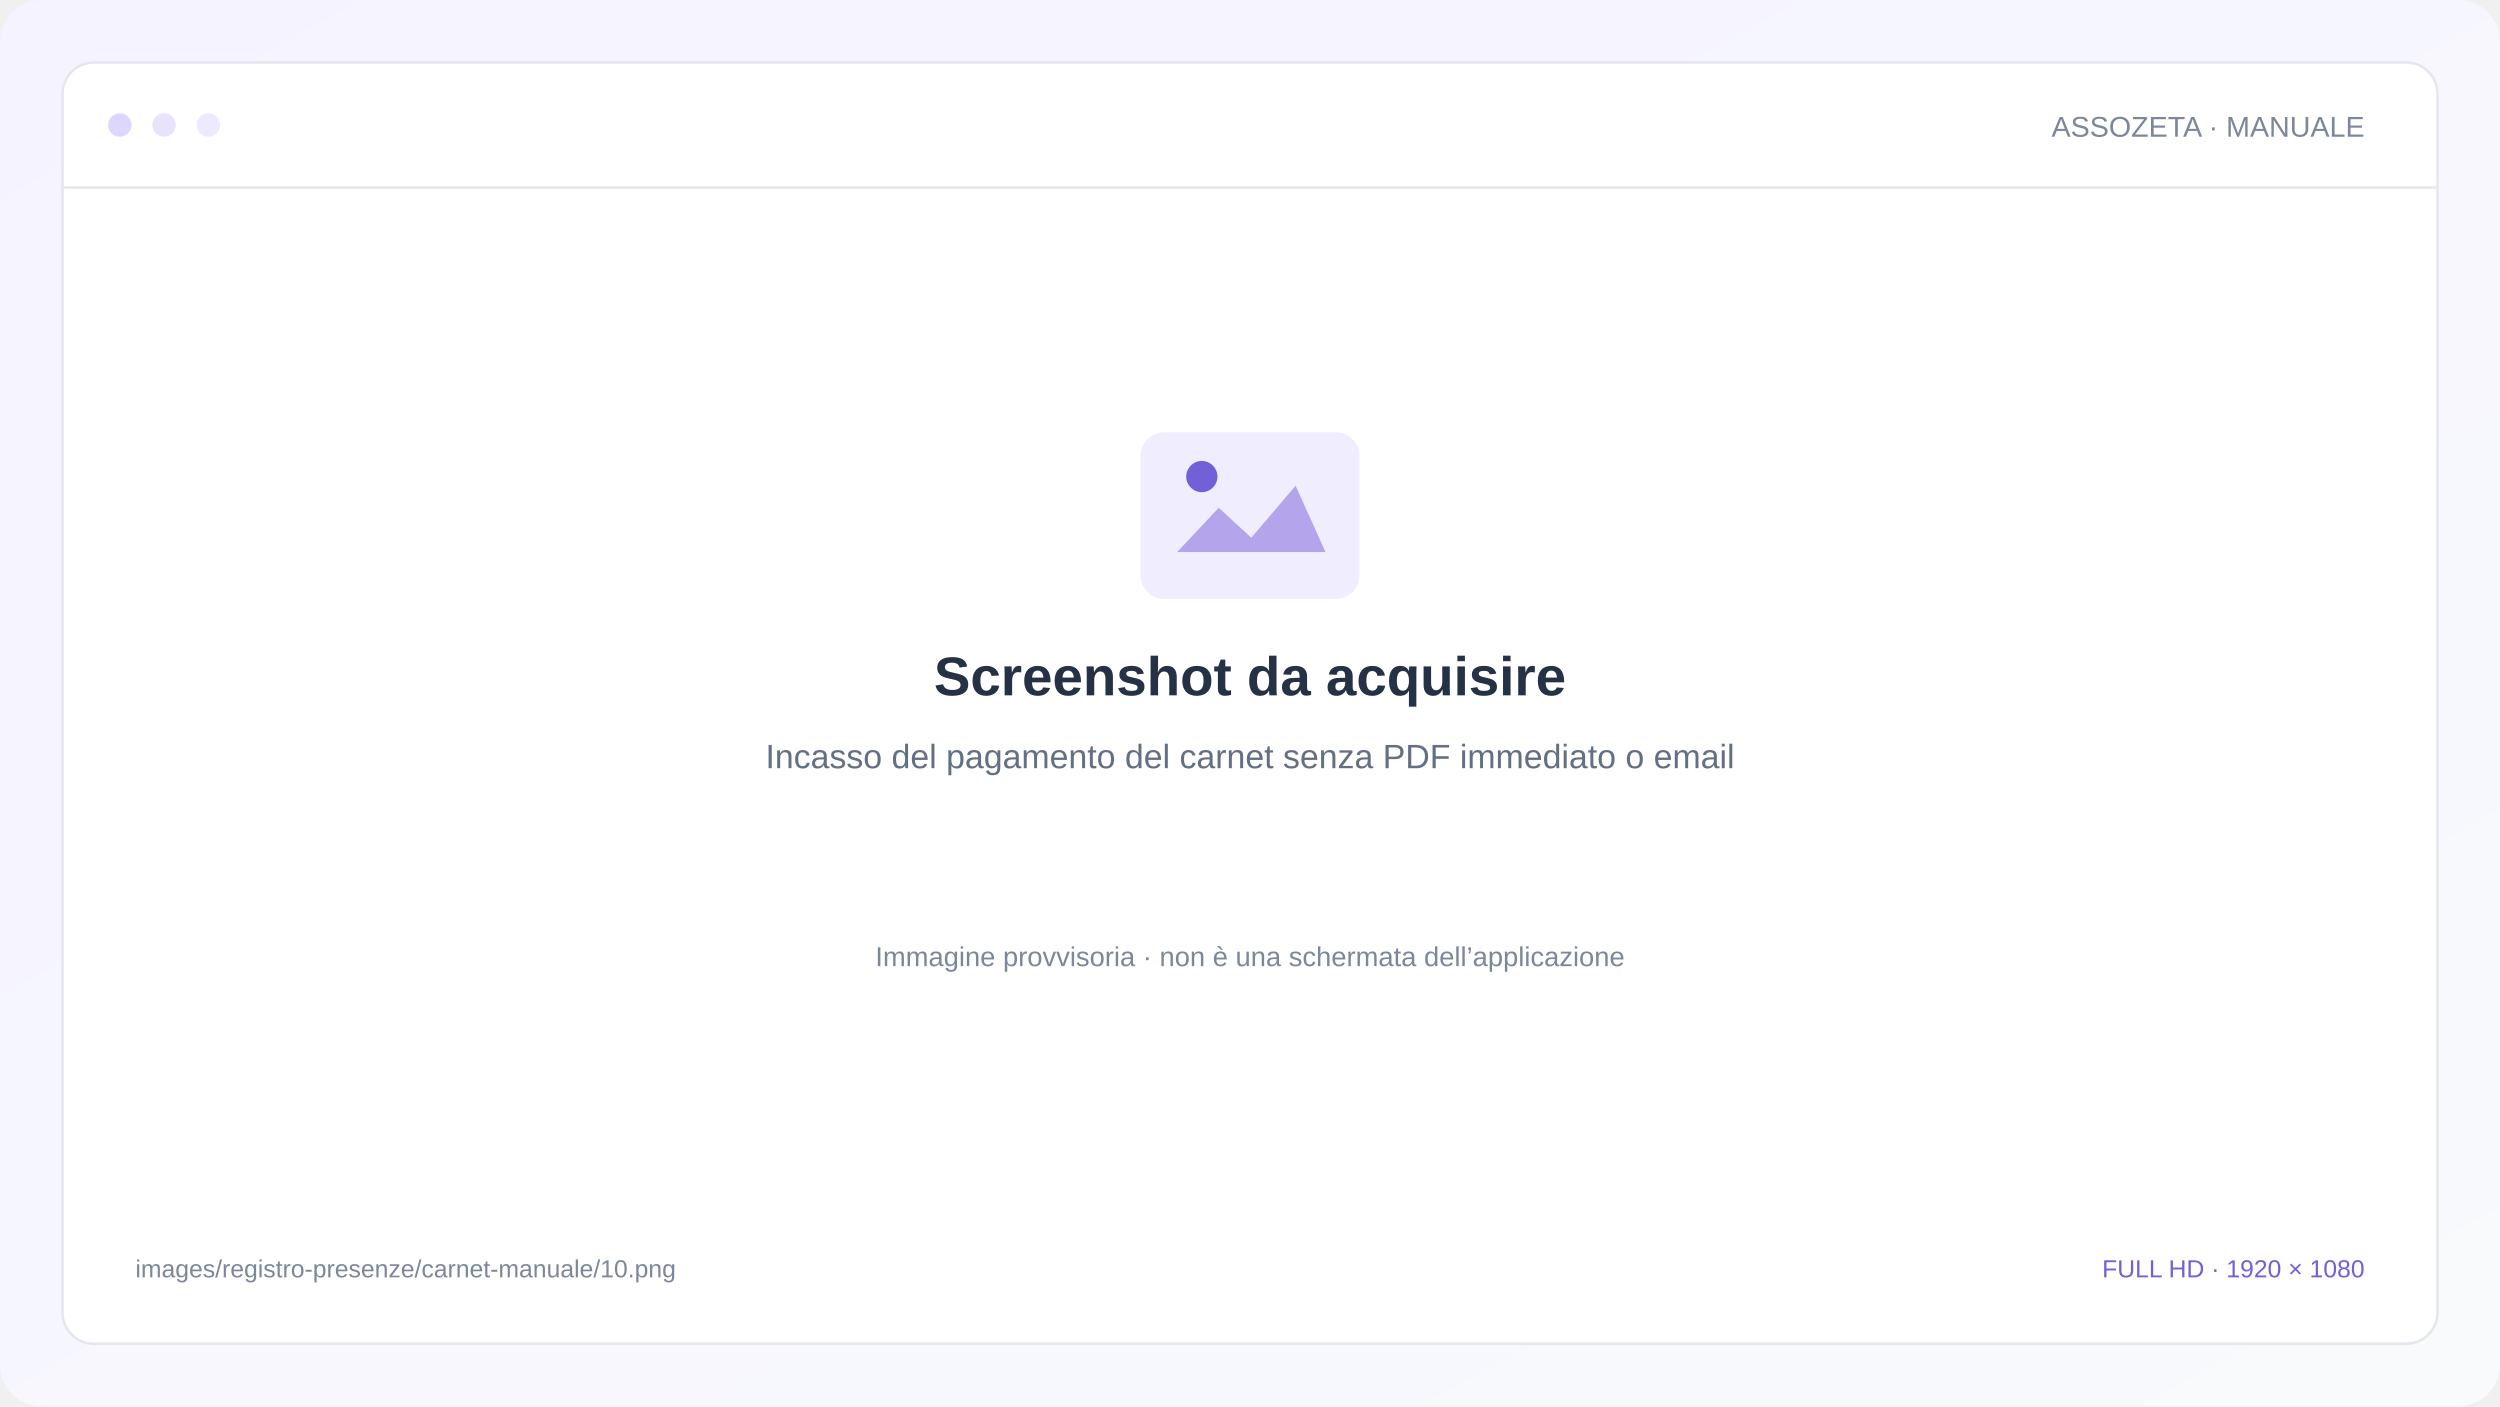
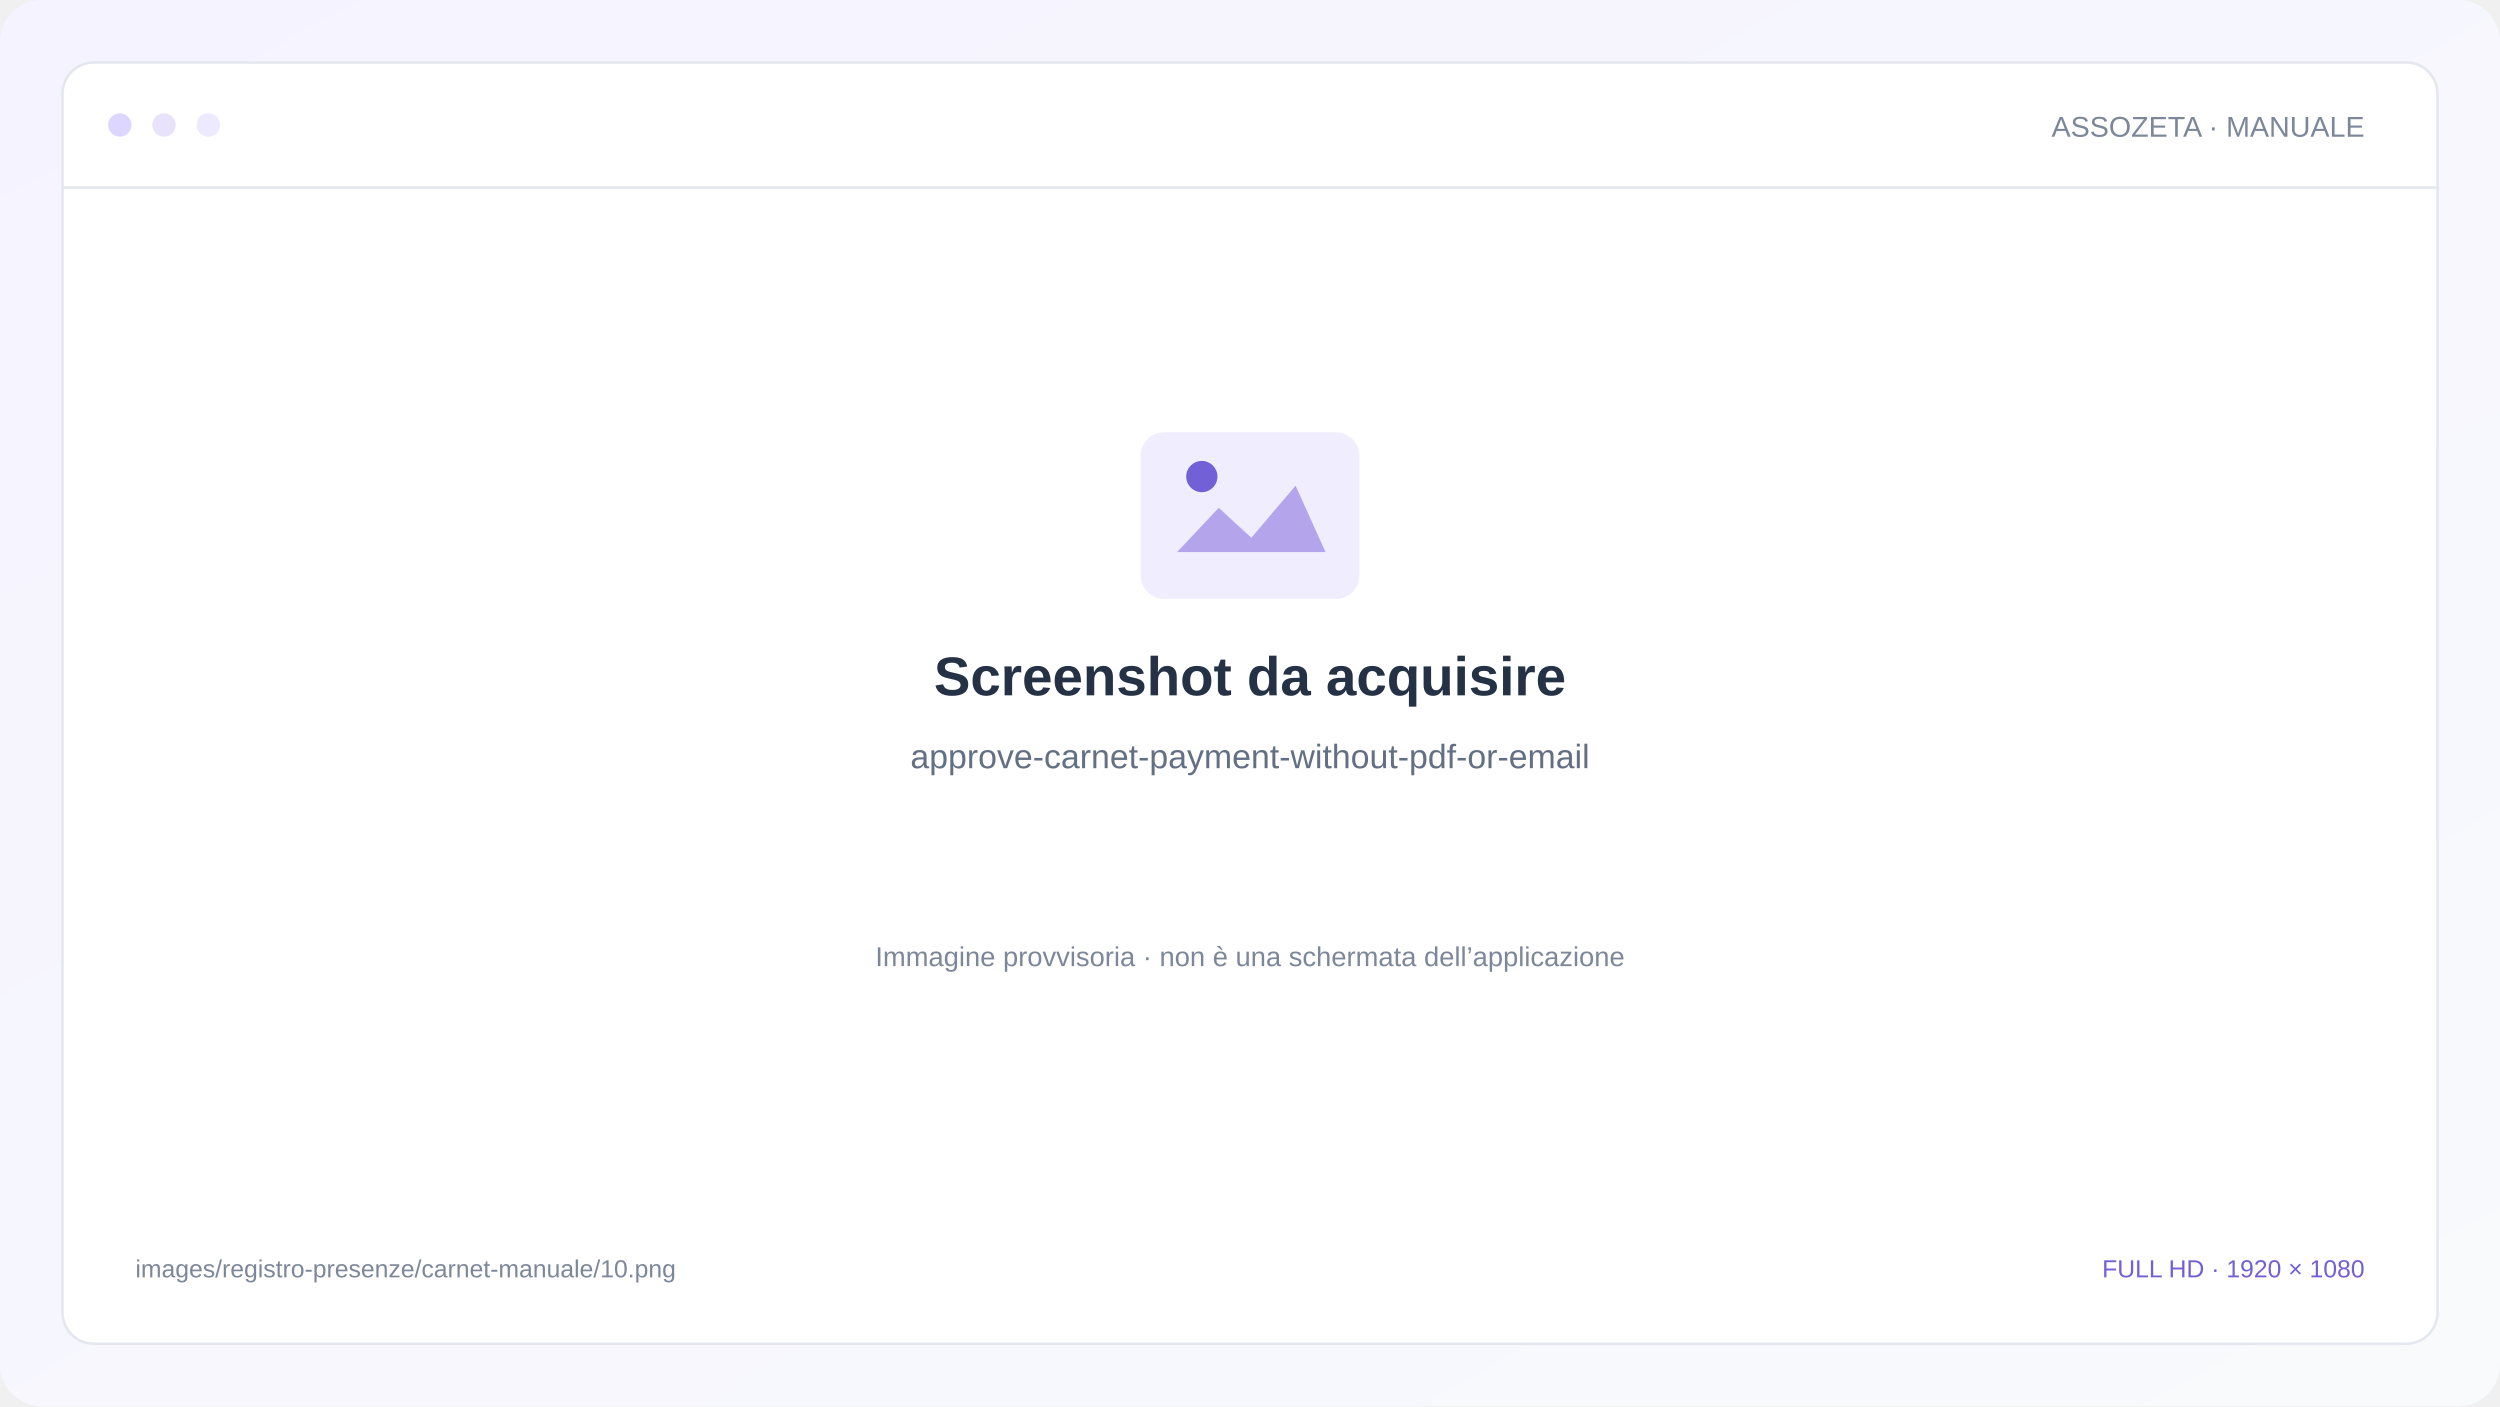
<svg xmlns="http://www.w3.org/2000/svg" width="1920" height="1080" viewBox="0 0 1920 1080" data-assozeta-manuale-placeholder="true" role="img" aria-labelledby="title description">
  <defs>
    <linearGradient id="surface" x2="1" y2="1">
      <stop stop-color="#f5f3ff" />
      <stop offset="1" stop-color="#f8fafc" />
    </linearGradient>
  </defs>
  <rect width="1920" height="1080" rx="32" fill="url(#surface)" />
  <rect x="48" y="48" width="1824" height="984" rx="24" fill="#fff" stroke="#e5e7ef" stroke-width="2" />
  <path d="M48 144H1872" stroke="#e5e7ef" stroke-width="2" />
  <circle cx="92" cy="96" r="9" fill="#ddd6fe" />
  <circle cx="126" cy="96" r="9" fill="#e8e3fa" />
  <circle cx="160" cy="96" r="9" fill="#ede9fe" />
  <text x="1816" y="105" text-anchor="end" font-family="Arial, sans-serif" font-size="22" fill="#7c879a">ASSOZETA · MANUALE</text>
  <rect x="876" y="332" width="168" height="128" rx="18" fill="#f0edff" />
  <path d="M904 424l32-34 25 23 34-40 23 51H904z" fill="#b4a4ec" />
  <circle cx="923" cy="366" r="12" fill="#7160d6" />
  <text x="960" y="534" text-anchor="middle" font-family="Arial, sans-serif" font-size="42" font-weight="700" fill="#253145">Screenshot da acquisire</text>
  <text x="960" y="590" text-anchor="middle" font-family="Arial, sans-serif" font-size="26" fill="#637083">
-     <tspan x="960" dy="0">Incasso del pagamento del carnet senza PDF immediato o email</tspan>
+     <tspan x="960" dy="0">approve-carnet-payment-without-pdf-or-email</tspan>
  </text>
  <text x="960" y="742" text-anchor="middle" font-family="Arial, sans-serif" font-size="21" fill="#7c879a">Immagine provvisoria · non è una schermata dell’applicazione</text>
  <text x="104" y="981" font-family="Arial, sans-serif" font-size="19" fill="#7c879a">images/registro-presenze/carnet-manuale/10.png</text>
  <text x="1816" y="981" text-anchor="end" font-family="Arial, sans-serif" font-size="19" fill="#7160d6">FULL HD · 1920 × 1080</text>
</svg>
